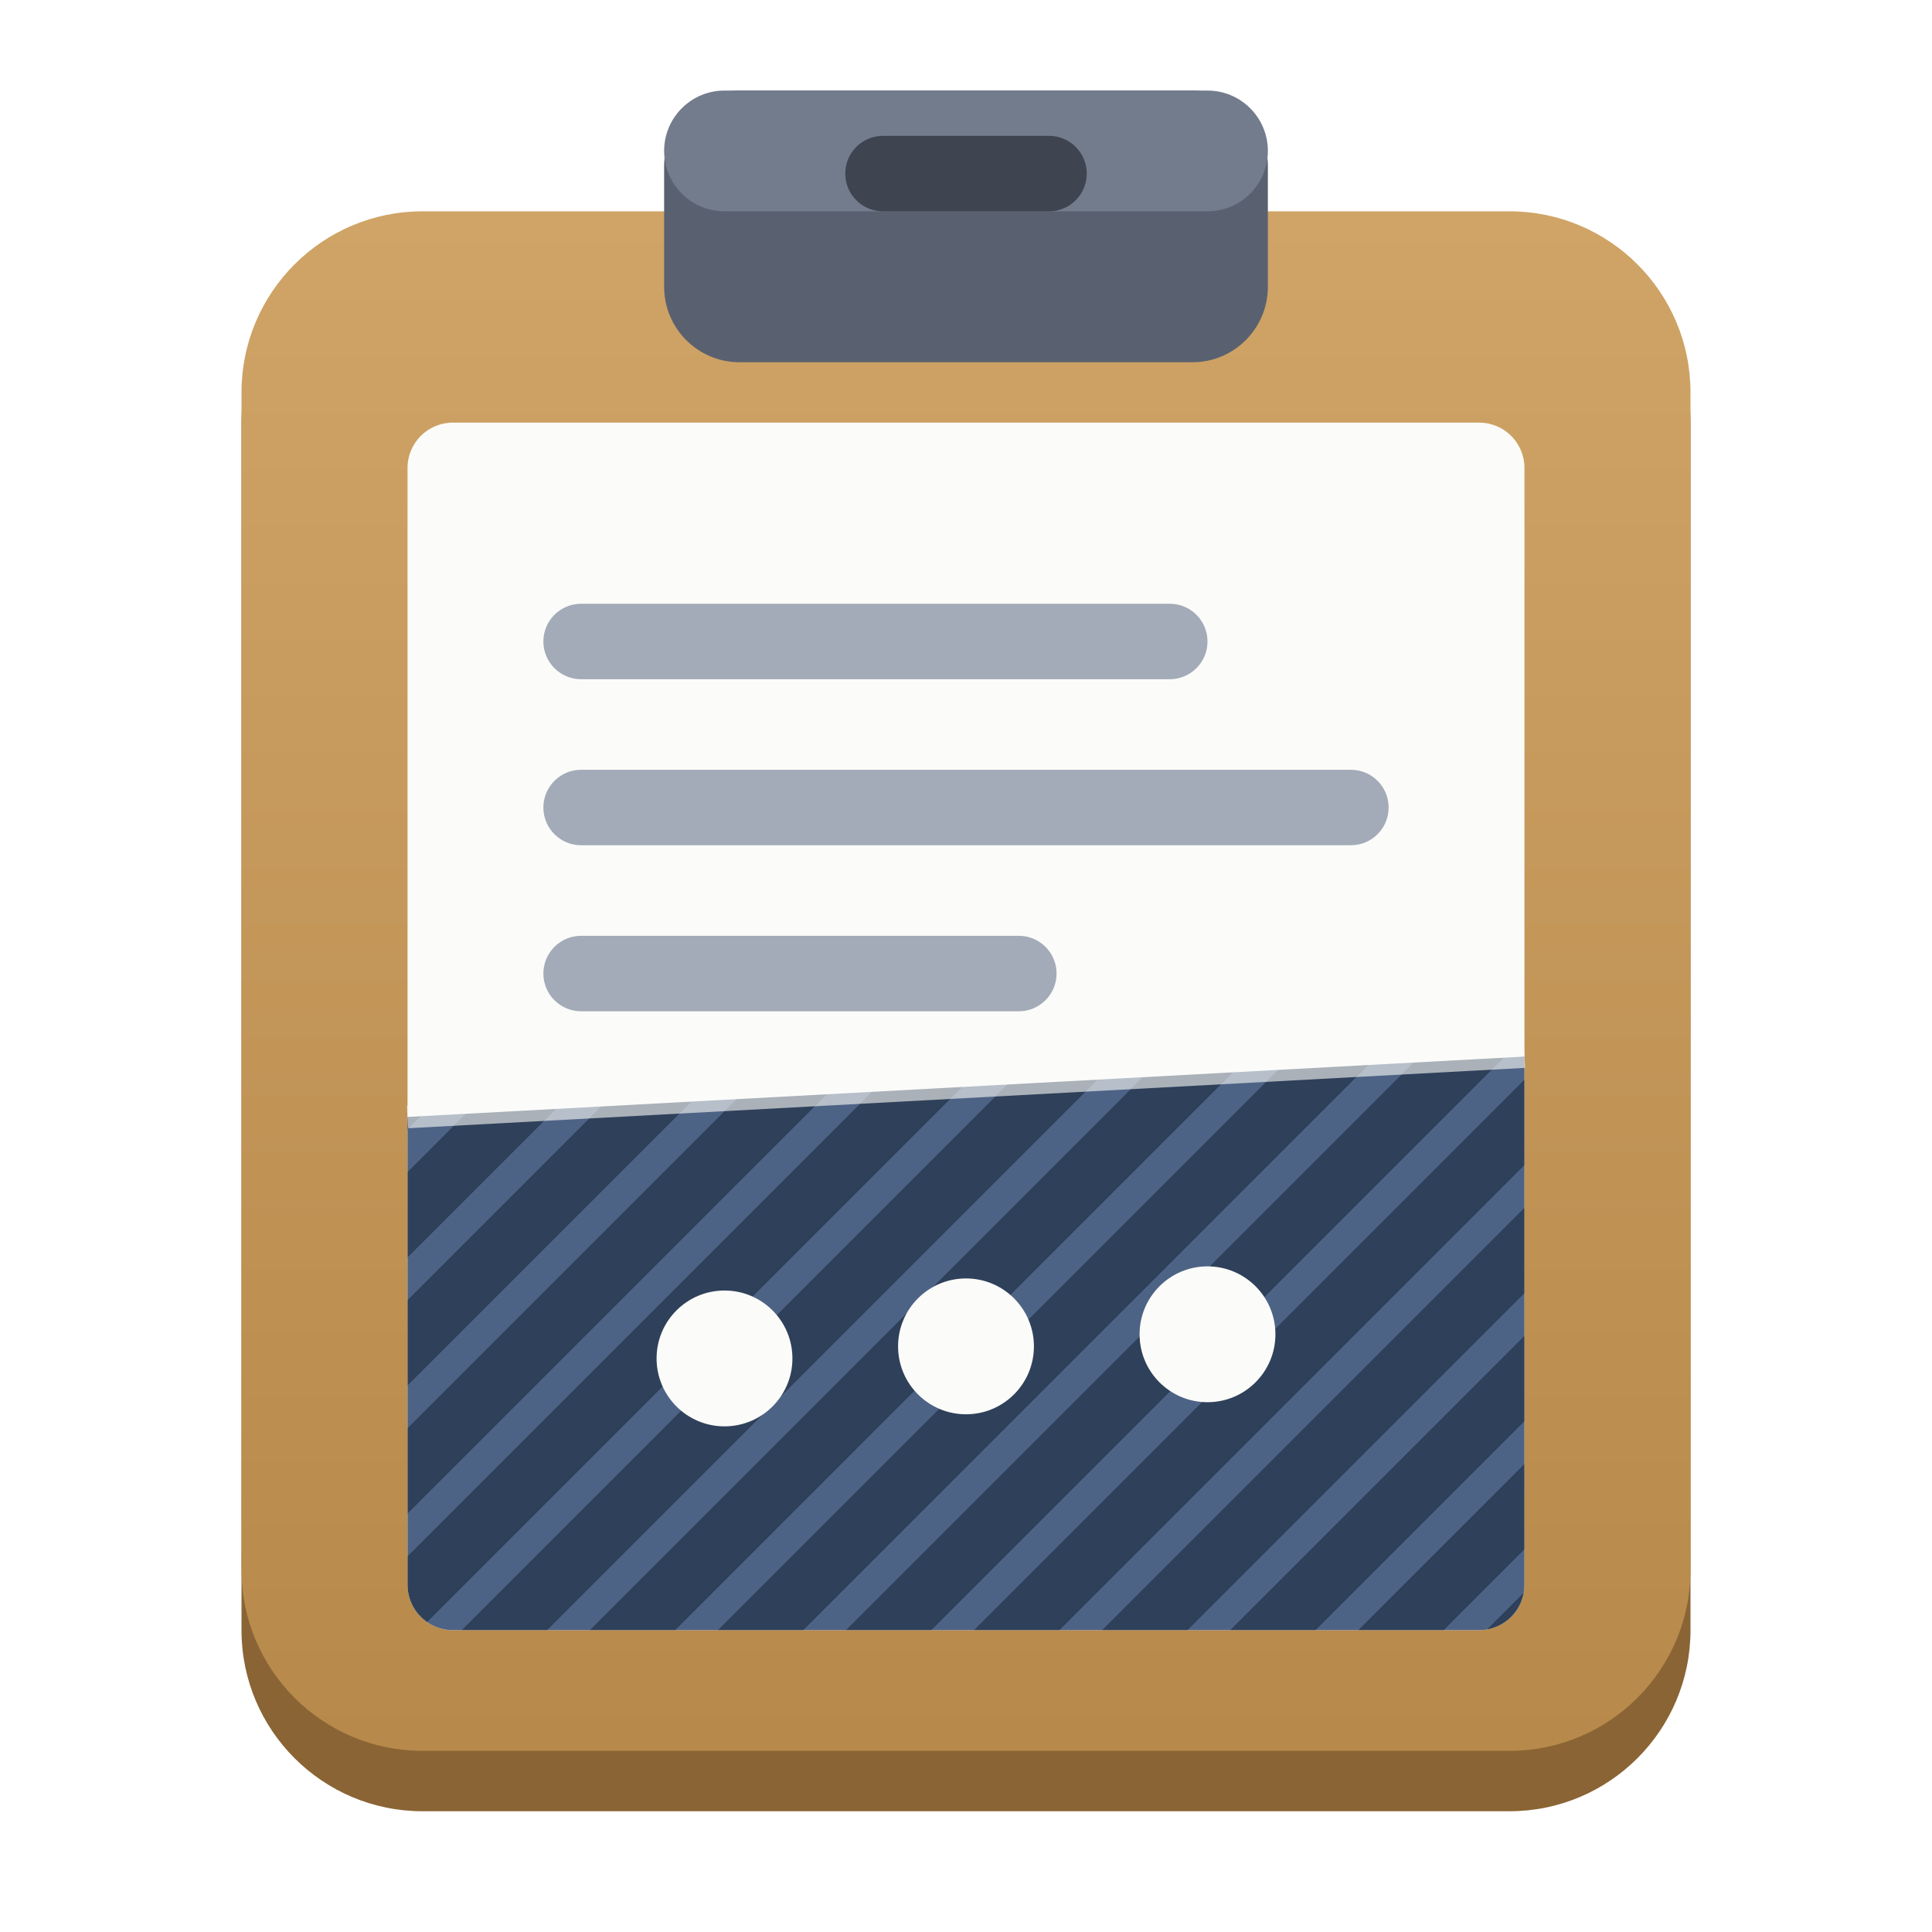
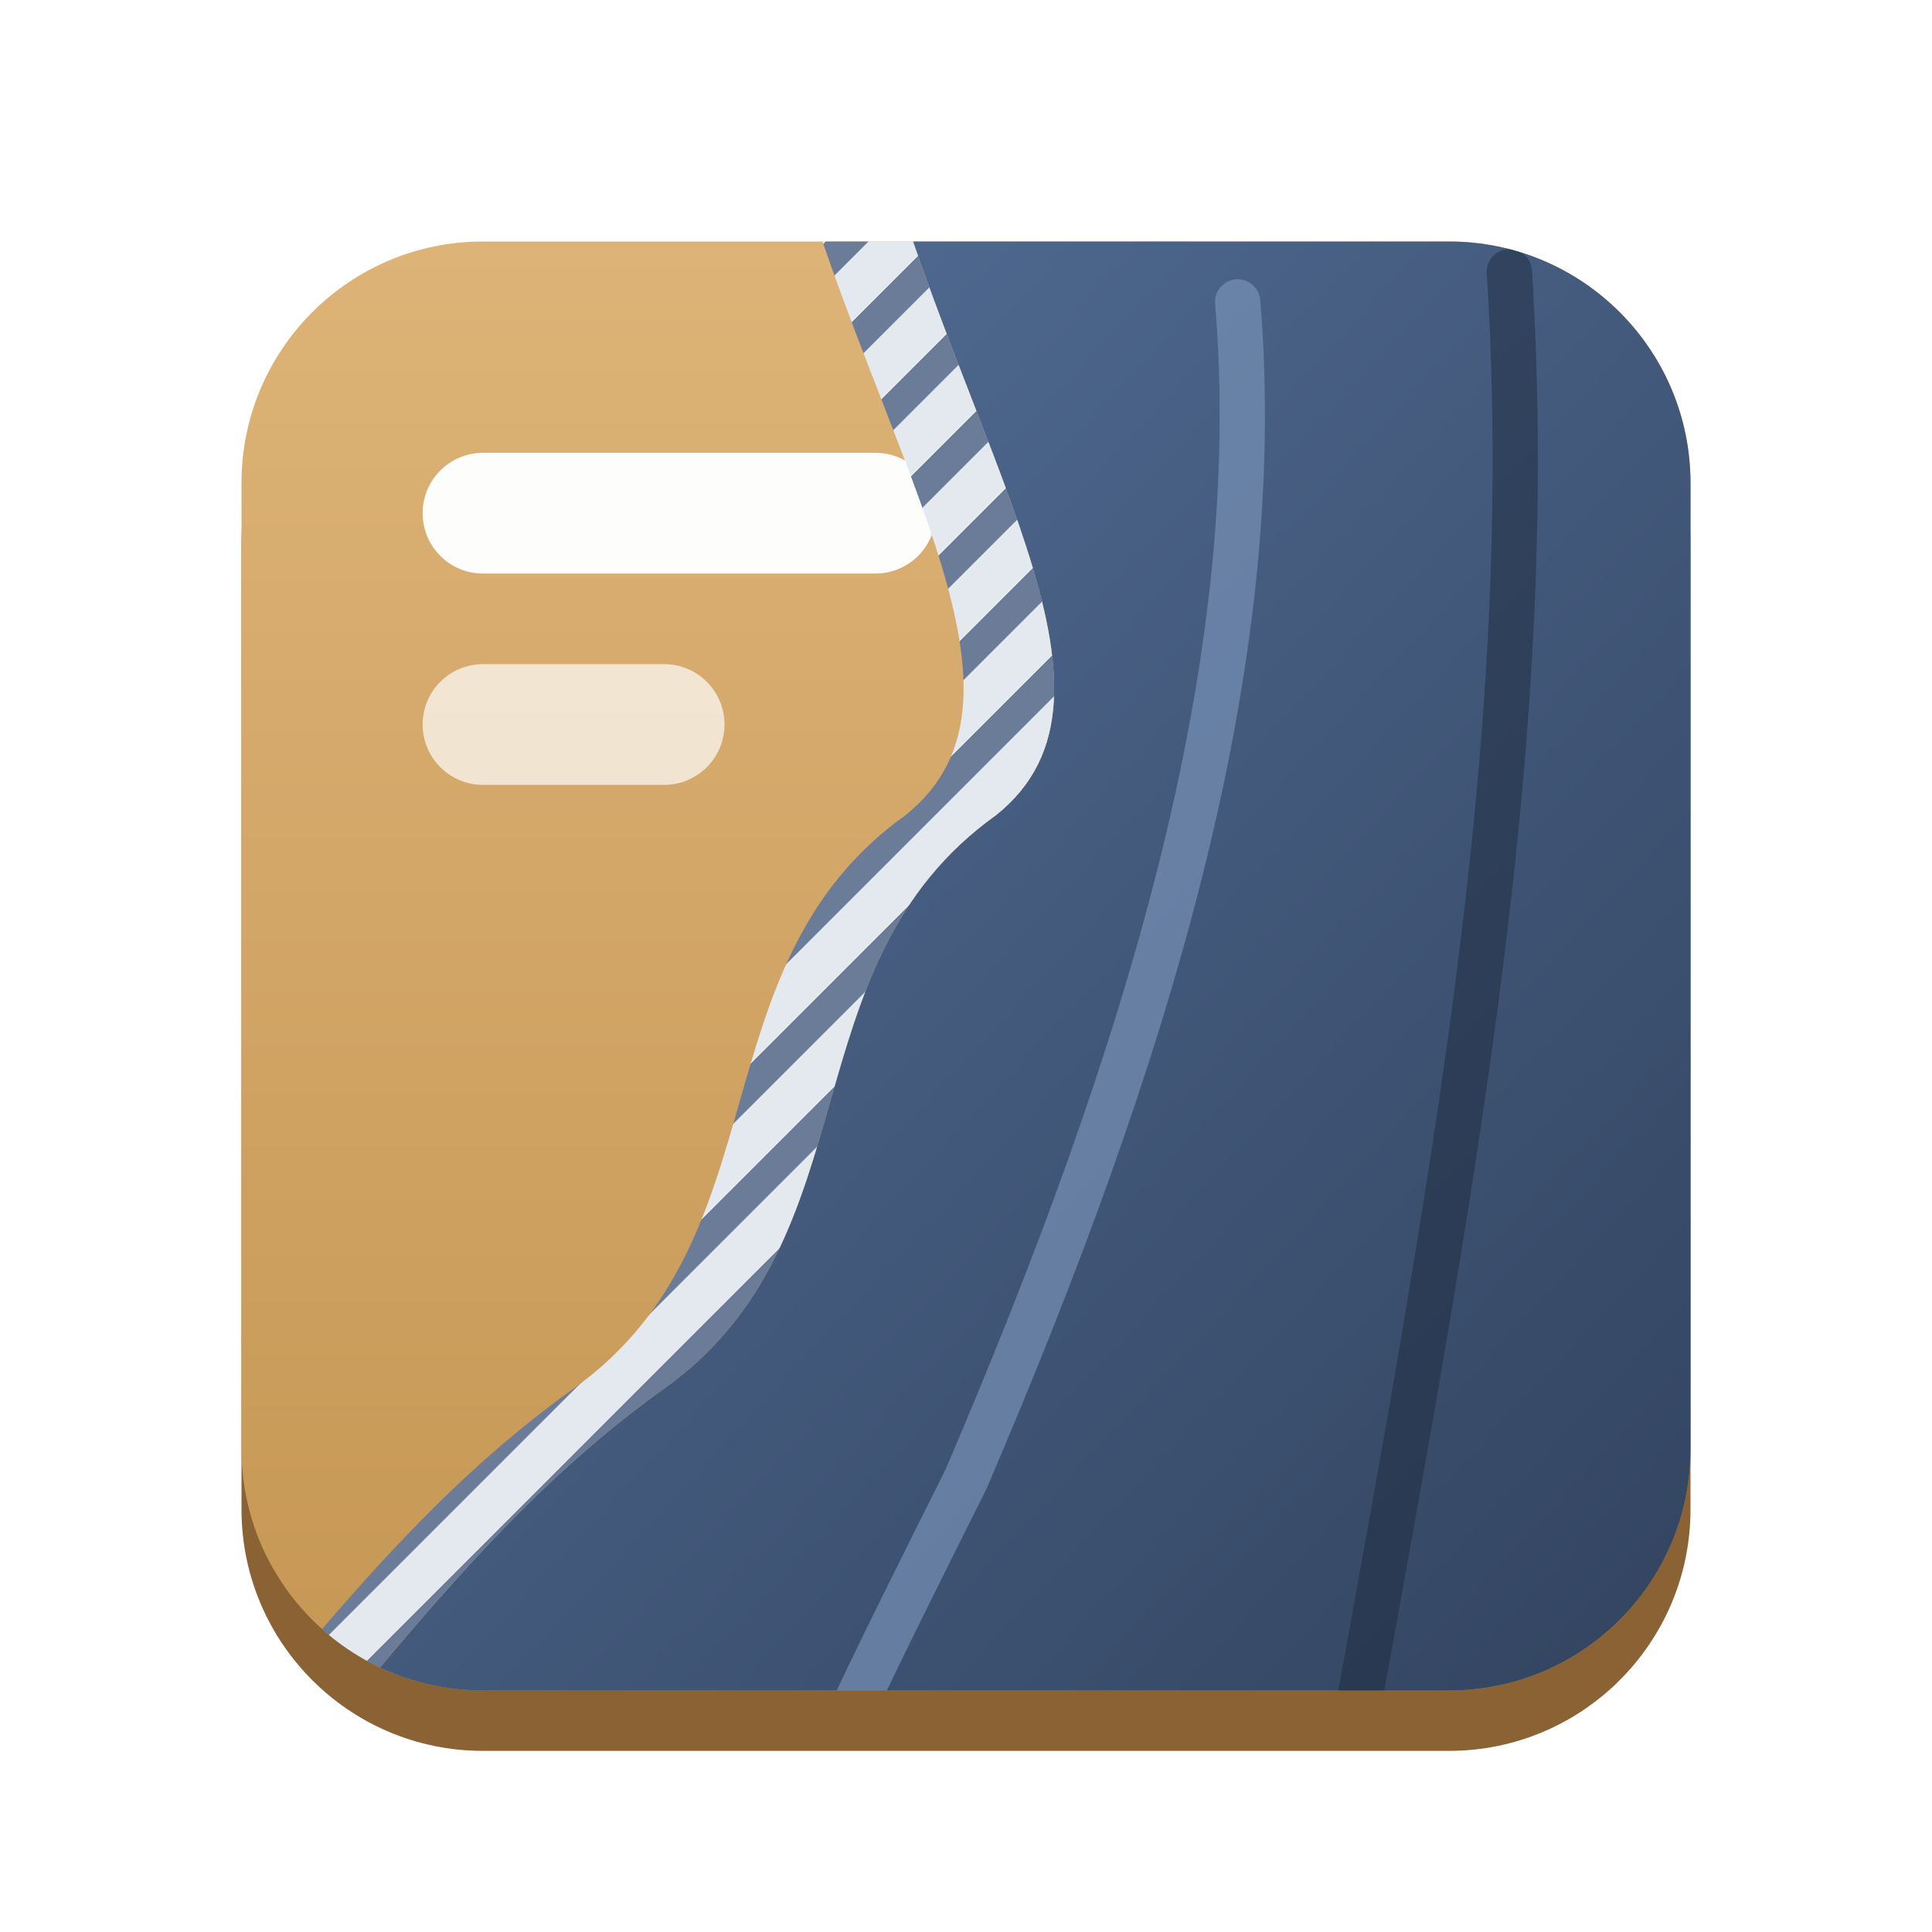
<svg xmlns="http://www.w3.org/2000/svg" width="128" height="128" viewBox="0 0 128 128">
  <defs>
-     <pattern id="tint" width="6" height="6" patternUnits="userSpaceOnUse" patternTransform="rotate(45)">
-       <rect width="6" height="6" fill="#2F405A" />
-       <rect width="2" height="6" fill="#4D6385" />
+     <linearGradient id="card" x1="0" y1="0" x2="0" y2="1">
+       <stop offset="0" stop-color="#DDB377" />
+       <stop offset="1" stop-color="#C69754" />
+     </linearGradient>
+     <linearGradient id="cloth" x1="0" y1="0" x2="1" y2="1">
+       <stop offset="0" stop-color="#5A77A3" />
+       <stop offset="1" stop-color="#2C3C55" />
+     </linearGradient>
+     <pattern id="hem" width="5" height="5" patternUnits="userSpaceOnUse" patternTransform="rotate(45)">
+       <rect width="5" height="5" fill="#E4E9F0" />
+       <rect width="2" height="5" fill="#6A7C98" />
    </pattern>
-     <linearGradient id="board" x1="0" y1="0" x2="0" y2="1">
-       <stop offset="0" stop-color="#CFA466" />
-       <stop offset="1" stop-color="#B7894B" />
-     </linearGradient>
+     <clipPath id="square">
+       <rect x="16" y="16" width="96" height="96" rx="16" />
+     </clipPath>
  </defs>
-   <rect x="16" y="16" width="96" height="104" rx="12" fill="#8A6434" />
-   <rect x="16" y="14" width="96" height="102" rx="12" fill="url(#board)" />
-   <rect x="27" y="28" width="74" height="80" rx="3" fill="#FBFBF9" />
-   <rect x="36" y="40" width="44" height="5" rx="2.5" fill="#A3ABB8" />
-   <rect x="36" y="51" width="56" height="5" rx="2.5" fill="#A3ABB8" />
-   <rect x="36" y="62" width="34" height="5" rx="2.5" fill="#A3ABB8" />
-   <path d="M27 74 L101 70 L101 105 a3 3 0 0 1 -3 3 L30 108 a3 3 0 0 1 -3 -3Z" fill="url(#tint)" />
-   <path d="M27 74 L101 70" stroke="#FBFBF9" stroke-width="1.5" opacity=".6" />
-   <circle cx="48" cy="90" r="4.5" fill="#FBFBF9" />
-   <circle cx="64" cy="89.2" r="4.5" fill="#FBFBF9" />
-   <circle cx="80" cy="88.4" r="4.5" fill="#FBFBF9" />
-   <rect x="44" y="6" width="40" height="18" rx="5" fill="#596170" />
-   <rect x="44" y="6" width="40" height="8" rx="4" fill="#737C8C" />
-   <rect x="56" y="9" width="16" height="5" rx="2.5" fill="#3E4450" />
+   <rect x="16" y="20" width="96" height="96" rx="16" fill="#8A6234" />
+   <rect x="16" y="16" width="96" height="96" rx="16" fill="url(#card)" />
+   <rect x="28" y="30" width="34" height="8" rx="4" fill="#FDFDFC" />
+   <rect x="28" y="44" width="20" height="8" rx="4" fill="#FDFDFC" opacity=".7" />
+   <g clip-path="url(#square)">
+     <path d="M58 8 C80 10 104 8 124 6 L124 130 L8 130 C22 116 30 102 44 92 C58 82 52 64 66 54 C76 46 64 30 58 8Z" fill="url(#cloth)" />
+     <path d="M8 130 C22 116 30 102 44 92 C58 82 52 64 66 54 C76 46 64 30 58 8 L52 8 C58 30 70 46 60 54 C46 64 52 82 38 92 C24 102 16 116 2 130Z" fill="url(#hem)" />
+     <g fill="none" stroke-linecap="round" stroke-width="3">
+       <path d="M82 20 C84 44 76 70 64 98 C58 110 54 118 52 124" stroke="#7690B5" opacity=".7" />
+       <path d="M100 18 C102 50 96 80 88 124" stroke="#1E2A3D" opacity=".5" />
+     </g>
+   </g>
</svg>
